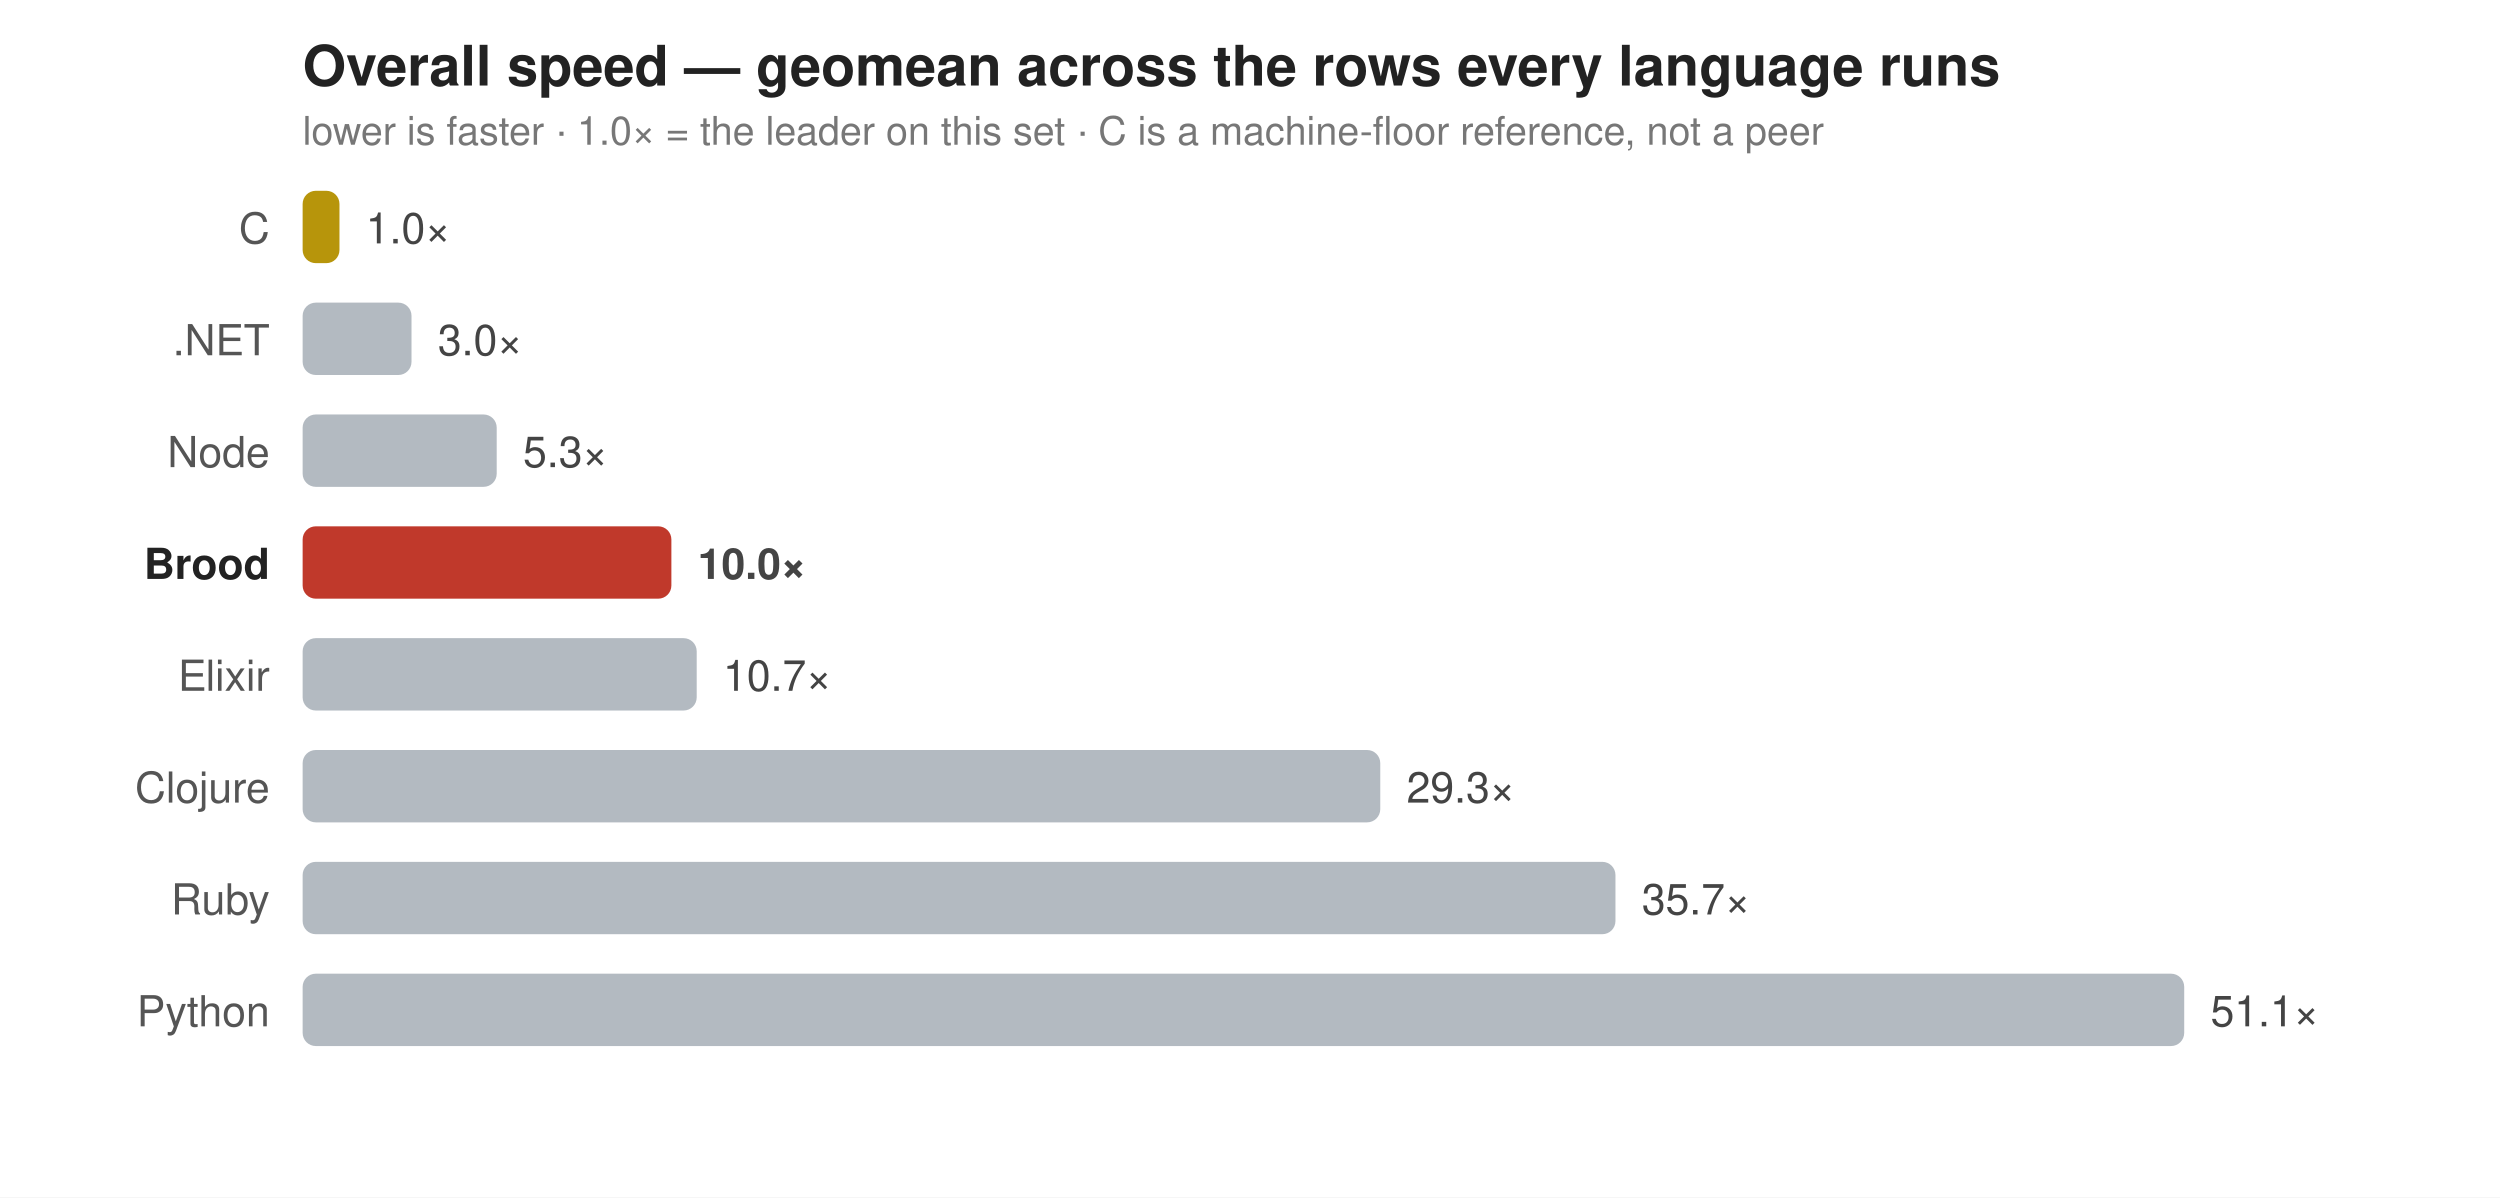
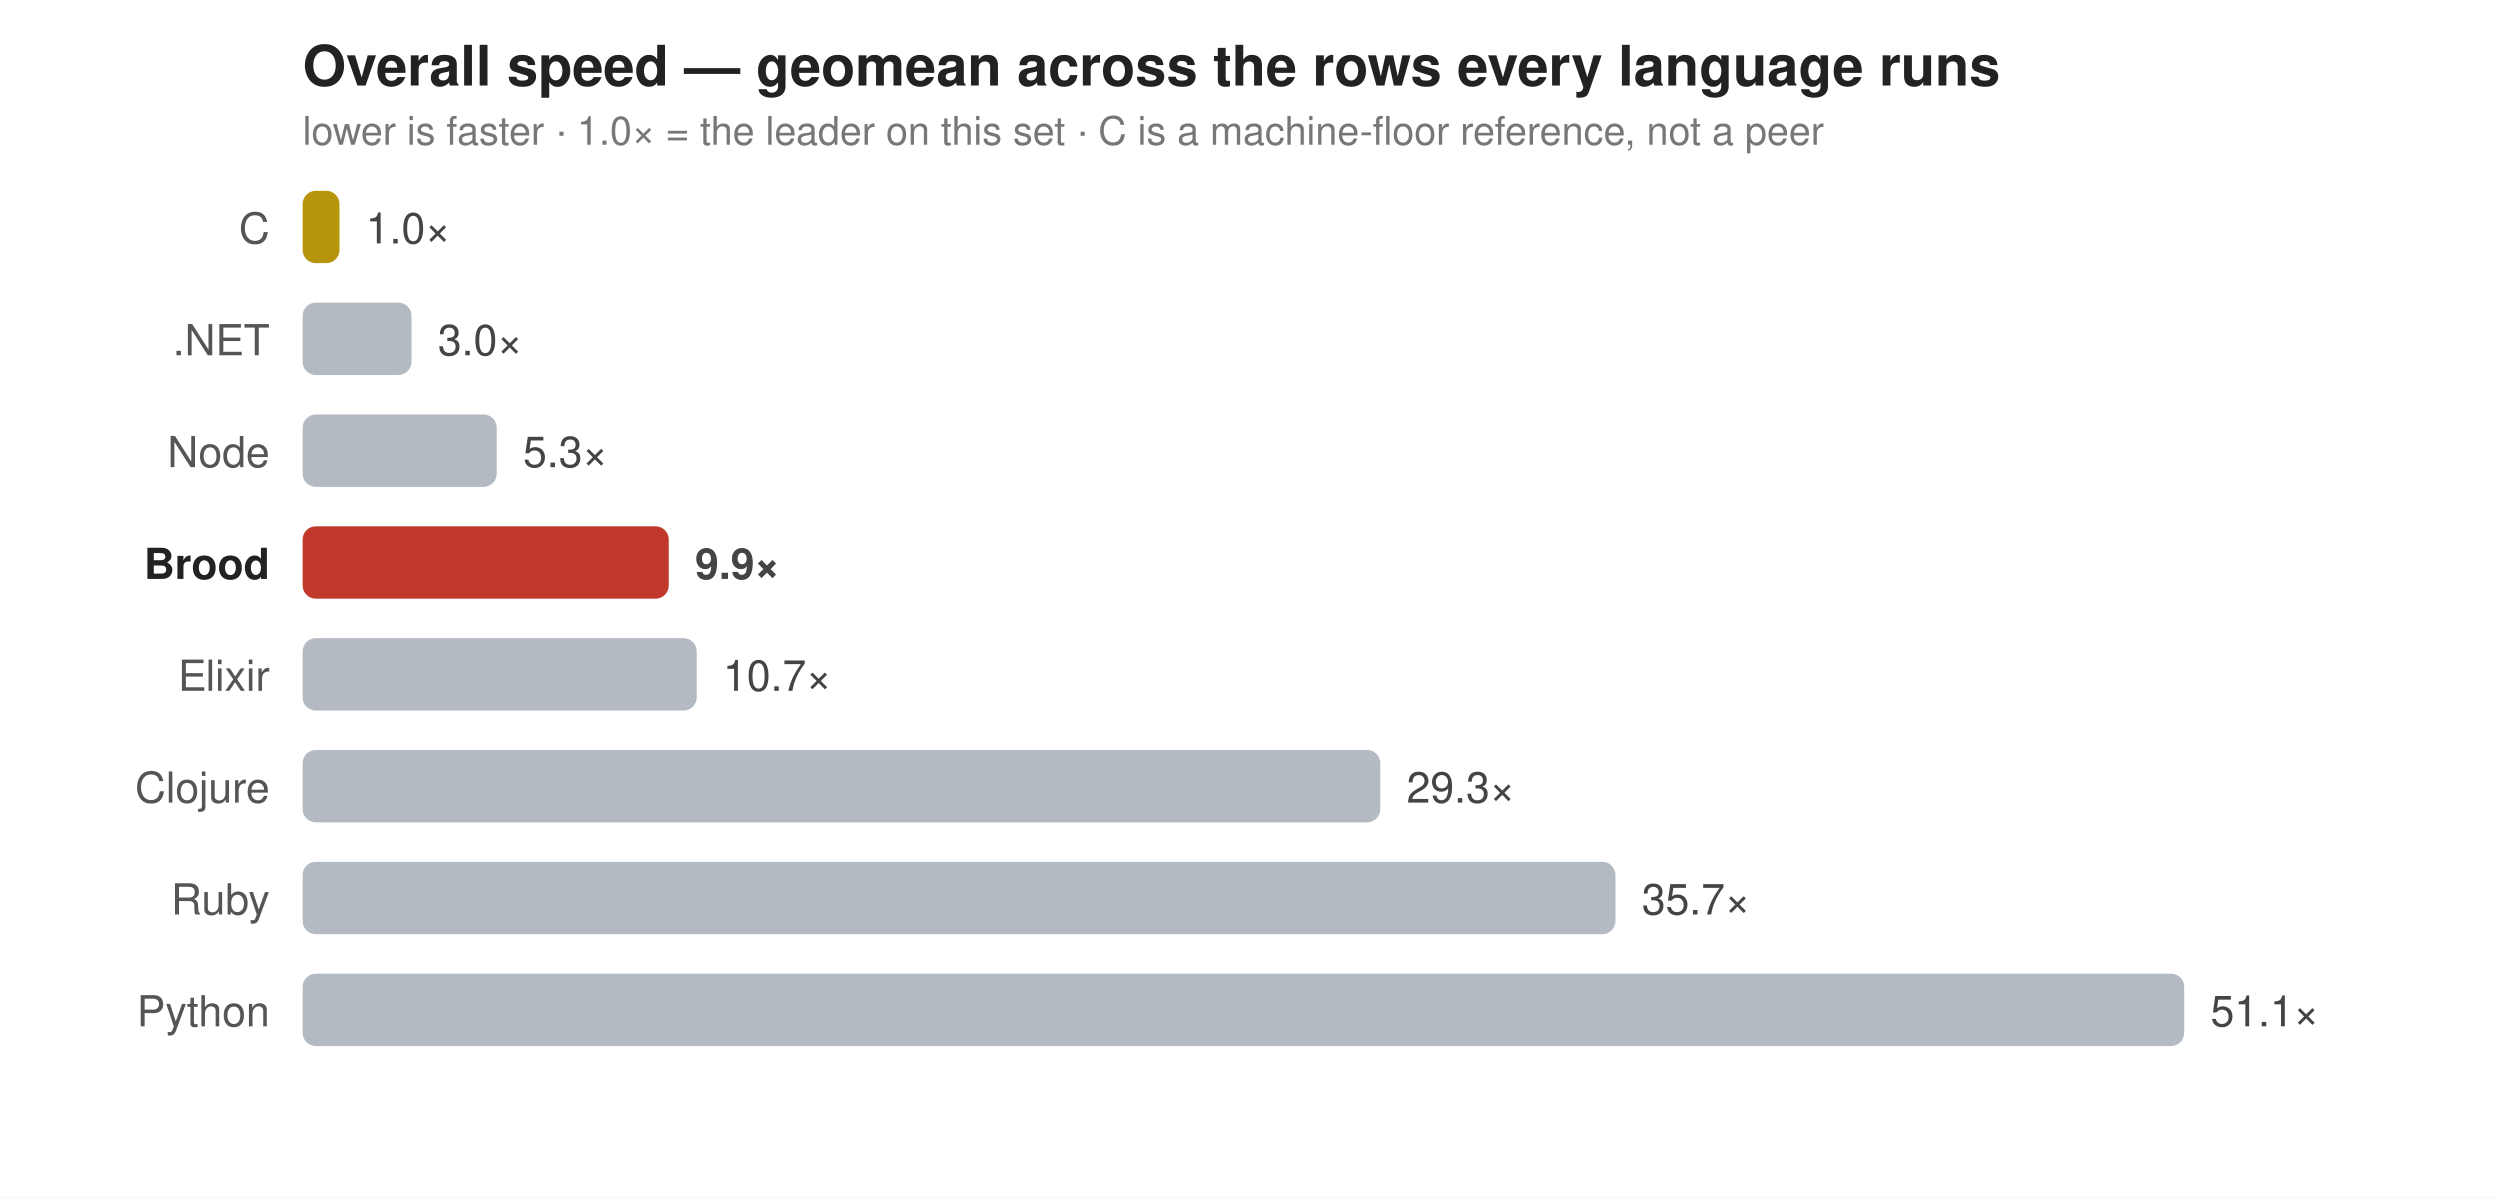
<svg xmlns="http://www.w3.org/2000/svg" width="760" height="364" viewBox="0 0 760 364" font-family="system-ui,Segoe UI,Helvetica,Arial,sans-serif">
  <rect width="760" height="364" fill="#ffffff" />
  <text x="92" y="26" font-size="17" font-weight="700" fill="#222">Overall speed — geomean across the rows every language runs</text>
  <text x="92" y="44" font-size="12" fill="#777">lower is faster · 1.0× = the leader on this set · C is a machine-floor reference, not a peer</text>
  <rect x="92" y="58" width="11.2" height="22" rx="4" fill="#b7950b" />
  <text x="82" y="74" text-anchor="end" font-size="13" font-weight="500" fill="#555">C</text>
  <text x="111.2" y="74" font-size="13" font-weight="400" fill="#444">1.0×</text>
  <rect x="92" y="92" width="33.1" height="22" rx="4" fill="#b3bac1" />
  <text x="82" y="108" text-anchor="end" font-size="13" font-weight="500" fill="#555">.NET</text>
  <text x="133.1" y="108" font-size="13" font-weight="400" fill="#444">3.0×</text>
  <rect x="92" y="126" width="59.0" height="22" rx="4" fill="#b3bac1" />
  <text x="82" y="142" text-anchor="end" font-size="13" font-weight="500" fill="#555">Node</text>
  <text x="159.0" y="142" font-size="13" font-weight="400" fill="#444">5.3×</text>
-   <rect x="92" y="160" width="112.1" height="22" rx="4" fill="#c0392b" />
+   <rect x="92" y="160" width="111.3" height="22" rx="4" fill="#c0392b" />
  <text x="82" y="176" text-anchor="end" font-size="13" font-weight="700" fill="#222">Brood</text>
-   <text x="212.1" y="176" font-size="13" font-weight="700" fill="#444">10.0×</text>
+   <text x="211.3" y="176" font-size="13" font-weight="700" fill="#444">9.9×</text>
  <rect x="92" y="194" width="119.8" height="22" rx="4" fill="#b3bac1" />
  <text x="82" y="210" text-anchor="end" font-size="13" font-weight="500" fill="#555">Elixir</text>
  <text x="219.8" y="210" font-size="13" font-weight="400" fill="#444">10.7×</text>
  <rect x="92" y="228" width="327.6" height="22" rx="4" fill="#b3bac1" />
  <text x="82" y="244" text-anchor="end" font-size="13" font-weight="500" fill="#555">Clojure</text>
  <text x="427.6" y="244" font-size="13" font-weight="400" fill="#444">29.3×</text>
  <rect x="92" y="262" width="399.1" height="22" rx="4" fill="#b3bac1" />
  <text x="82" y="278" text-anchor="end" font-size="13" font-weight="500" fill="#555">Ruby</text>
  <text x="499.1" y="278" font-size="13" font-weight="400" fill="#444">35.7×</text>
  <rect x="92" y="296" width="572.0" height="22" rx="4" fill="#b3bac1" />
  <text x="82" y="312" text-anchor="end" font-size="13" font-weight="500" fill="#555">Python</text>
  <text x="672.0" y="312" font-size="13" font-weight="400" fill="#444">51.1×</text>
</svg>
